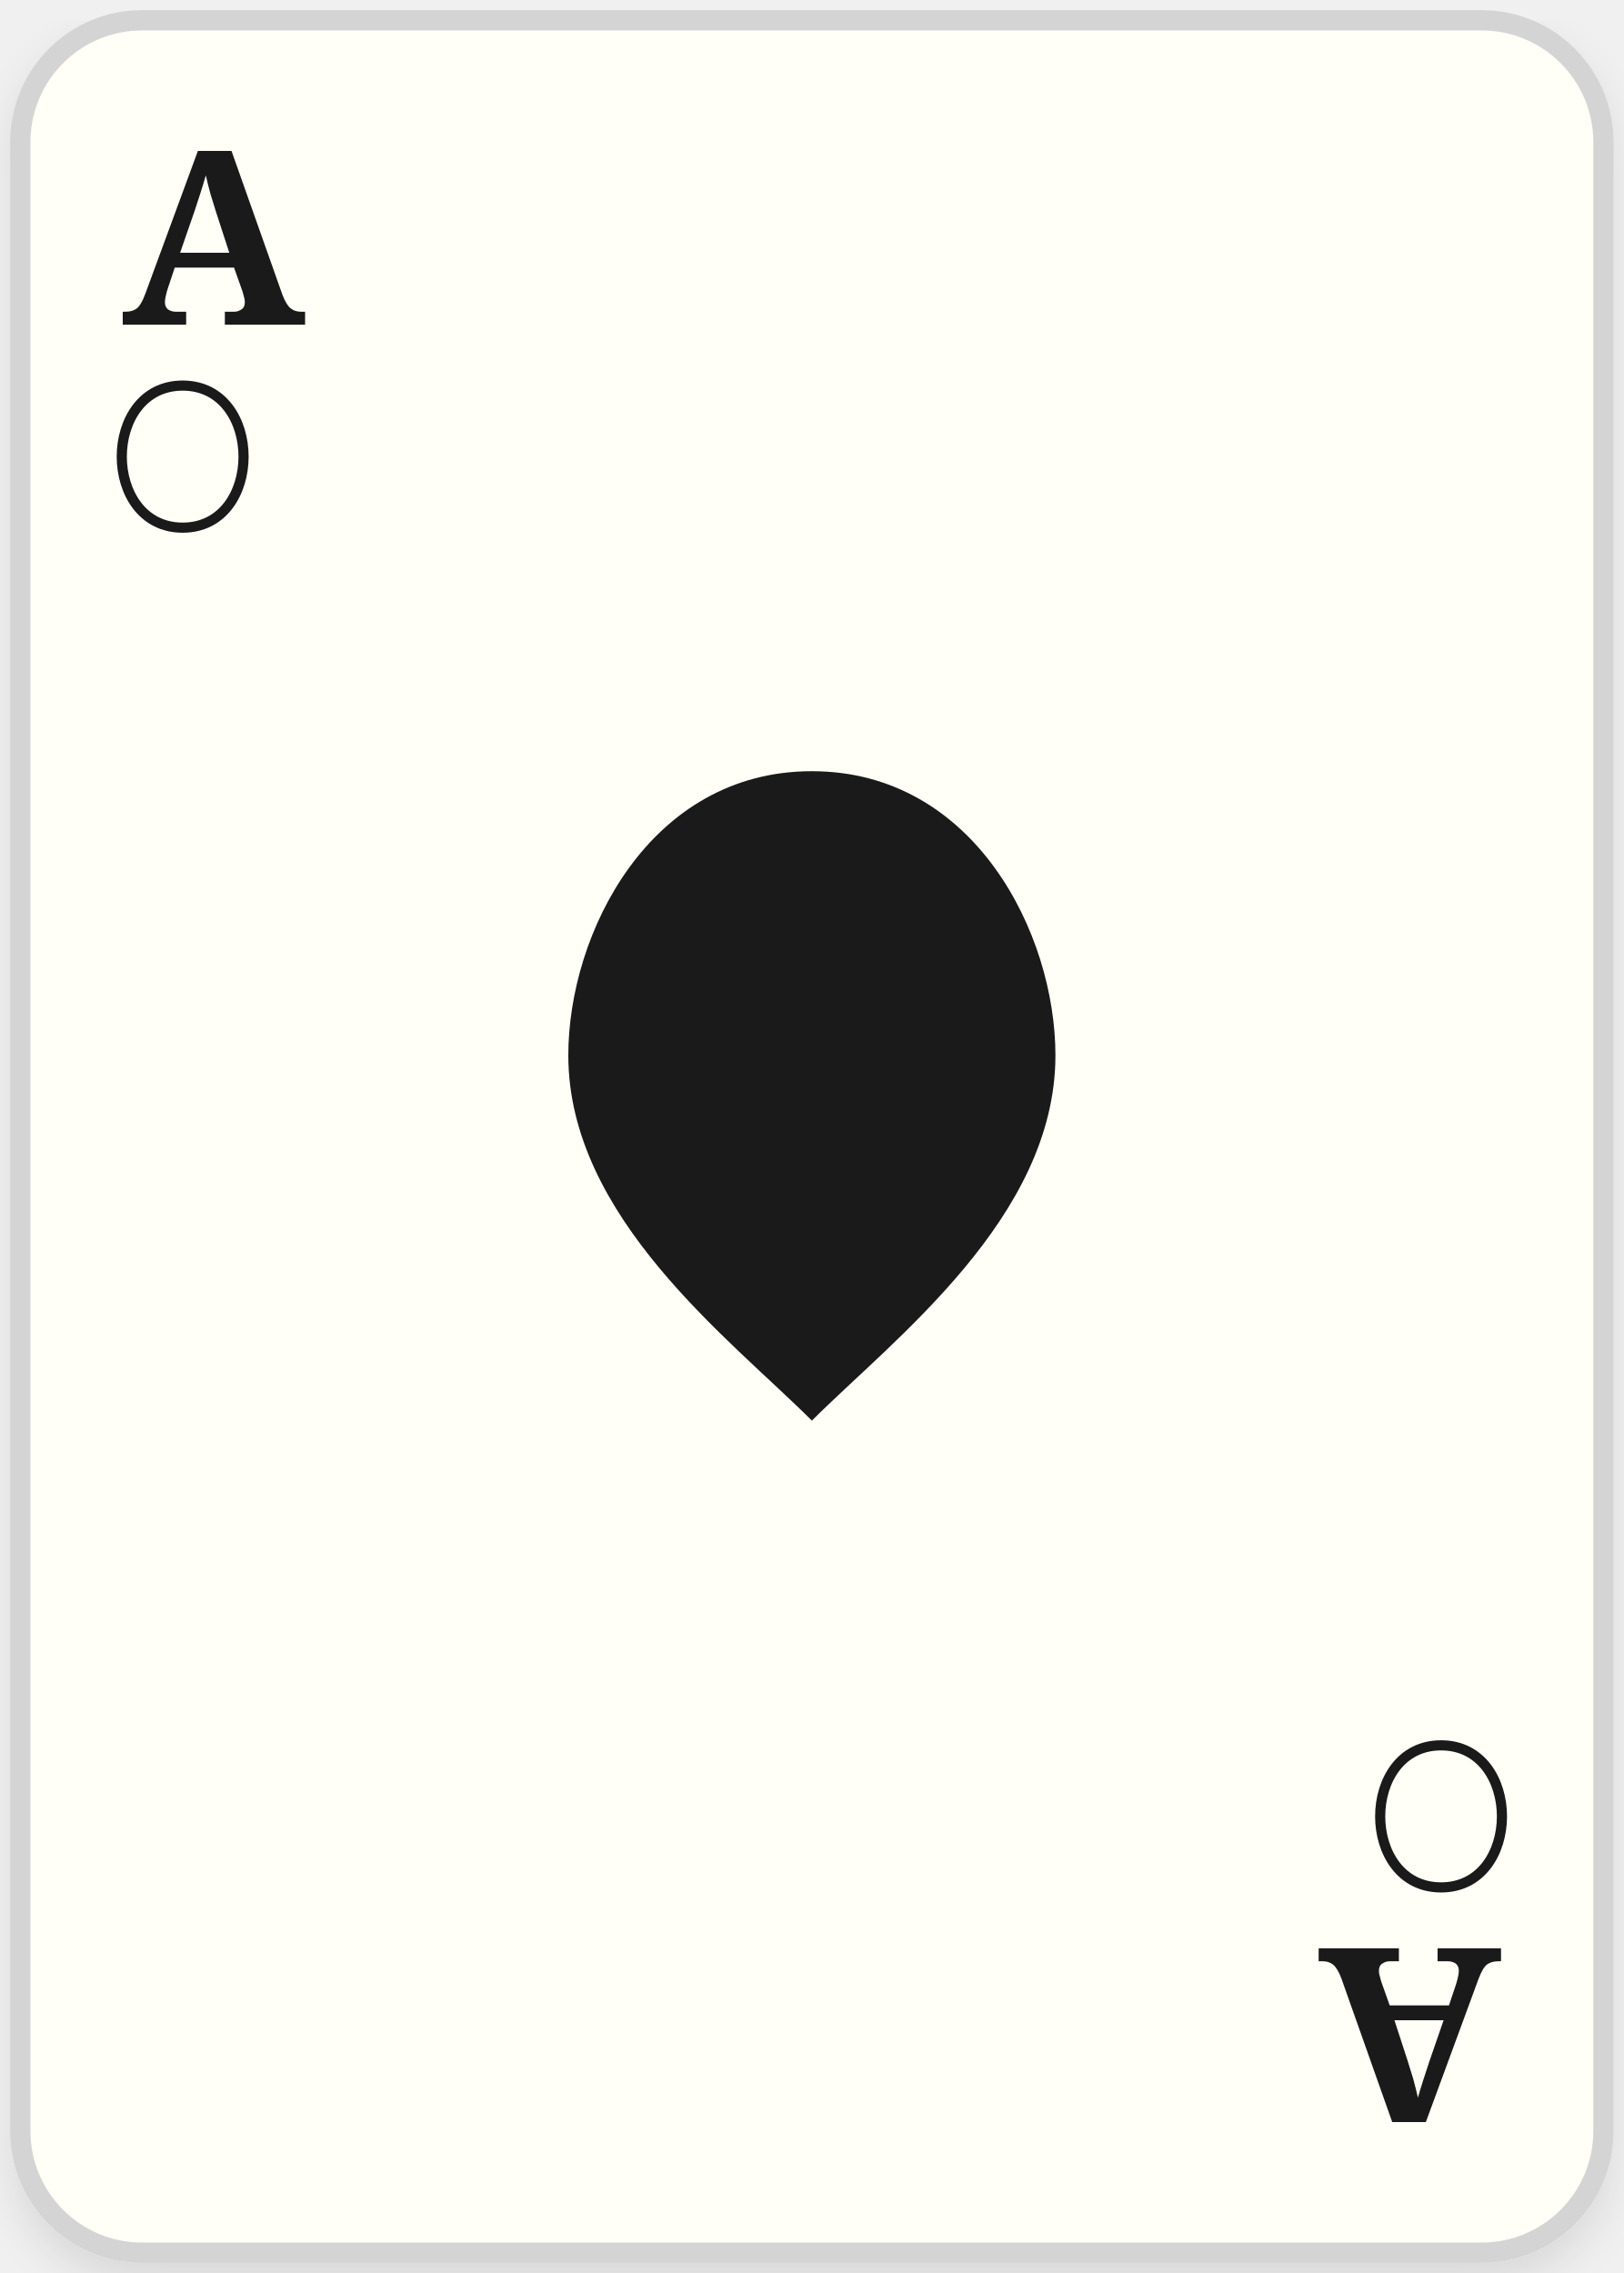
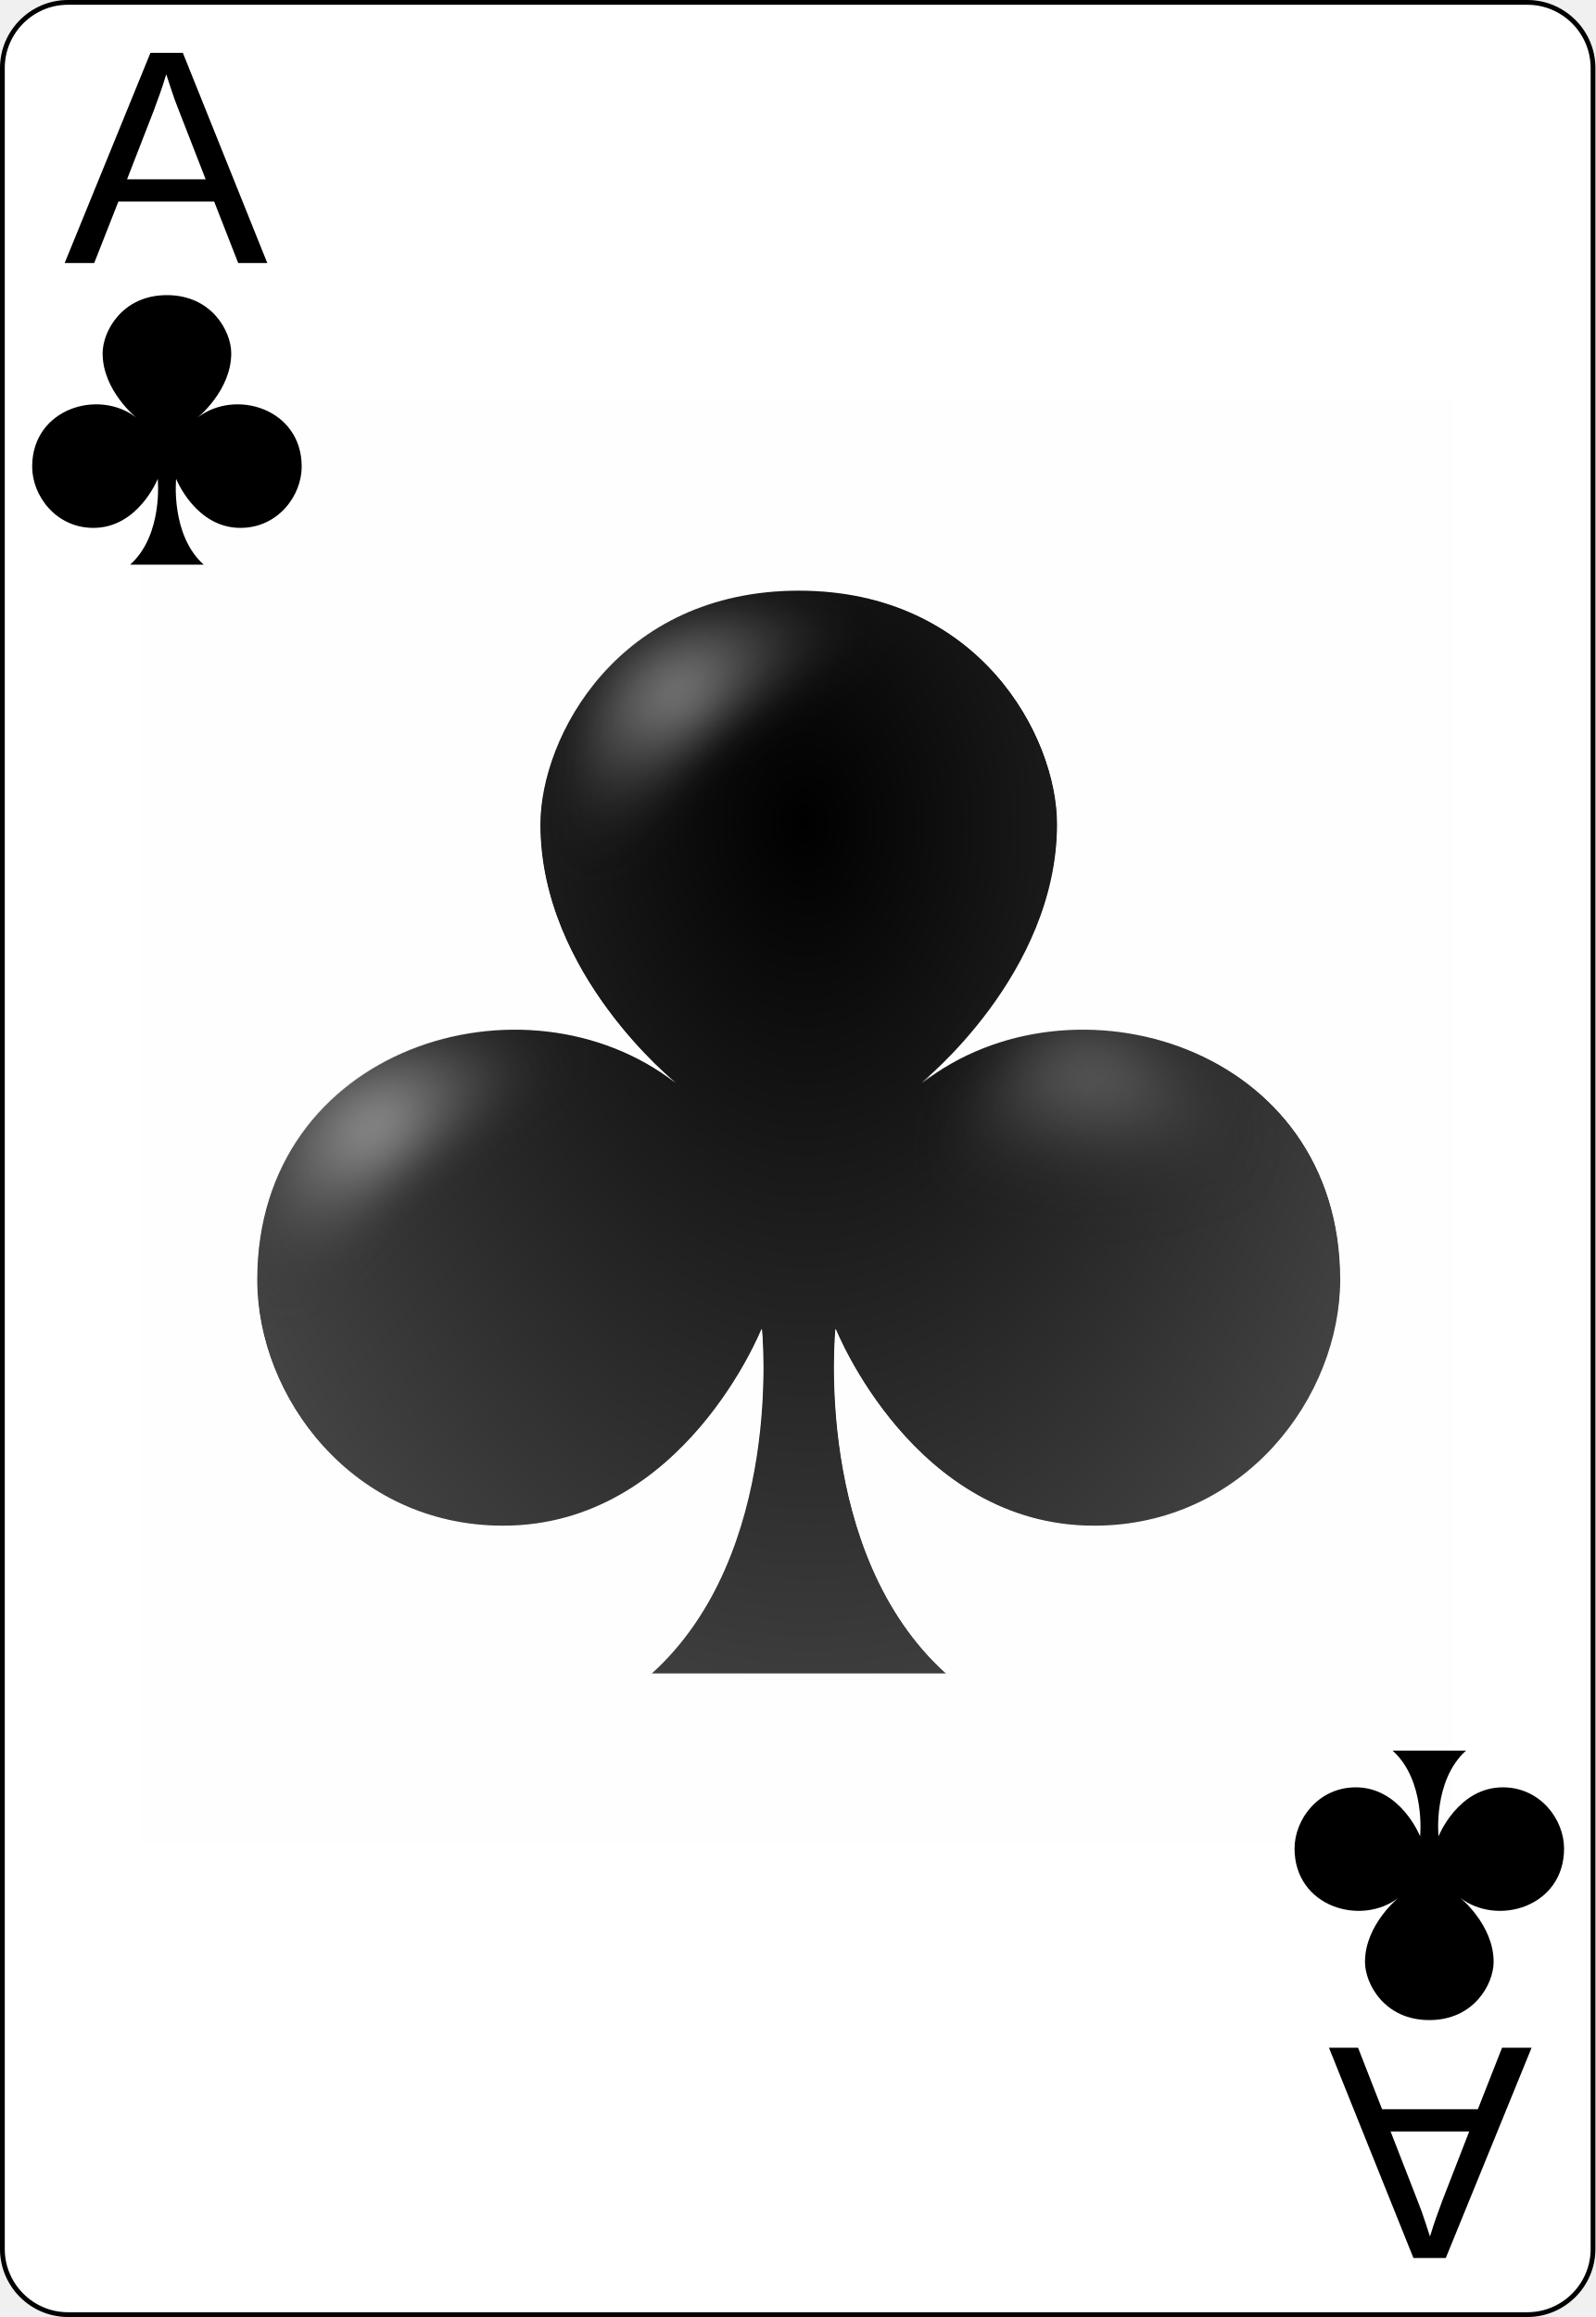
- <svg xmlns="http://www.w3.org/2000/svg" viewBox="0 0 80 112">
-   <defs>
-     <filter id="shadow" x="-2%" y="-2%" width="104%" height="104%">
-       <feDropShadow dx="0" dy="1" stdDeviation="1" flood-opacity="0.1" />
+ <svg xmlns="http://www.w3.org/2000/svg" xmlns:xlink="http://www.w3.org/1999/xlink" width="167.087pt" height="242.667pt" viewBox="0 0 167.087 242.667" xml:space="preserve" id="svg2" version="1.1">
+   <defs id="defs41">
+     <radialGradient xlink:href="#linearGradient2984" id="radialGradient3760" cx="48.231" cy="18.138" fx="48.231" fy="18.138" r="9.5" gradientUnits="userSpaceOnUse" gradientTransform="matrix(-1.560526,0.01828294,-0.02684055,-2.290953,123.9838,58.80911)" />
+     <linearGradient id="linearGradient2984">
+       <stop style="stop-color:#000000;stop-opacity:1;" offset="0" id="stop2986" />
+       <stop style="stop-color:#000000;stop-opacity:0.656;" offset="1" id="stop2988" />
+     </linearGradient>
+     <radialGradient xlink:href="#linearGradient3784" id="radialGradient3792" cx="171.487" cy="511.223" fx="171.487" fy="511.223" r="81.903" gradientTransform="matrix(1.152989,-0.6739155,0.3948202,0.6754904,-233.6326,270.4008)" gradientUnits="userSpaceOnUse" />
+     <linearGradient id="linearGradient3784">
+       <stop style="stop-color:#ffffff;stop-opacity:0.534;" offset="0" id="stop3786" />
+       <stop style="stop-color:#000000;stop-opacity:0;" offset="1" id="stop3788" />
+     </linearGradient>
+     <filter color-interpolation-filters="sRGB" id="filter3834" x="-0.139" width="1.279" y="-0.162" height="1.325">
+       <feGaussianBlur stdDeviation="9.511" id="feGaussianBlur3836" />
+     </filter>
+     <radialGradient r="81.903" fy="511.223" fx="171.487" cy="511.223" cx="171.487" gradientTransform="matrix(1.152989,-0.6739155,0.3948202,0.6754904,-233.6326,270.4008)" gradientUnits="userSpaceOnUse" id="radialGradient3855" xlink:href="#linearGradient3784-4" />
+     <linearGradient id="linearGradient3784-4">
+       <stop style="stop-color:#ffffff;stop-opacity:0.519;" offset="0" id="stop3786-8" />
+       <stop style="stop-color:#000000;stop-opacity:0;" offset="1" id="stop3788-6" />
+     </linearGradient>
+     <filter color-interpolation-filters="sRGB" id="filter3834-6" x="-0.139" width="1.279" y="-0.162" height="1.325">
+       <feGaussianBlur stdDeviation="9.511" id="feGaussianBlur3836-6" />
+     </filter>
+     <radialGradient r="81.903" fy="461.841" fx="181.694" cy="461.841" cx="181.694" gradientTransform="matrix(1.152989,-0.6739155,0.3948202,0.6754904,-233.6326,270.4008)" gradientUnits="userSpaceOnUse" id="radialGradient3916" xlink:href="#linearGradient3784-3" />
+     <linearGradient id="linearGradient3784-3">
+       <stop style="stop-color:#ffffff;stop-opacity:0.702;" offset="0" id="stop3786-86" />
+       <stop style="stop-color:#000000;stop-opacity:0;" offset="1" id="stop3788-2" />
+     </linearGradient>
+     <filter color-interpolation-filters="sRGB" id="filter3834-7" x="-0.139" width="1.279" y="-0.162" height="1.325">
+       <feGaussianBlur stdDeviation="9.511" id="feGaussianBlur3836-0" />
    </filter>
  </defs>
-   <rect x="1" y="1" width="78" height="110" rx="6" ry="6" fill="#fffef7" stroke="#d4d4d4" stroke-width="1" filter="url(#shadow)" />
-   <text x="6" y="16" font-family="Georgia, serif" font-size="12" font-weight="bold" fill="#1a1a1a">A</text>
-   <path d="M9 19 C5 19 5 26 9 26 C5 26 5 19 9 19 M9 19 C13 19 13 26 9 26 C13 26 13 19 9 19" stroke="#1a1a1a" stroke-width="0.5" fill="#1a1a1a" />
-   <g transform="rotate(180, 40, 56)">
-     <text x="6" y="16" font-family="Georgia, serif" font-size="12" font-weight="bold" fill="#1a1a1a">A</text>
-     <path d="M9 19 C5 19 5 26 9 26 C5 26 5 19 9 19 M9 19 C13 19 13 26 9 26 C13 26 13 19 9 19" stroke="#1a1a1a" stroke-width="0.5" fill="#1a1a1a" />
+   <g id="Layer_x0020_1" style="fill-rule:nonzero;clip-rule:nonzero;stroke:#000000;stroke-miterlimit:4;">
+     <path style="fill:#FFFFFF;stroke-width:0.5;" d="M166.837,235.548c0,3.777-3.087,6.869-6.871,6.869H7.111c-3.775,0-6.861-3.092-6.861-6.869V7.12C0.25,3.343,3.336,0.25,7.111,0.25h152.855    c3.784,0,6.871,3.093,6.871,6.87v228.428z" id="path5" />
+     <g style="stroke:none;" id="g7">
+       <g id="g9">
+ 				
+ 			</g>
+     </g>
+     <g id="g15">
+ 			
+ 		</g>
+     <g id="g19">
+ 			
+ 		</g>
+     <g style="stroke:none;" id="g23">
+       <g id="g25">
+ 				
+ 			</g>
+     </g>
+     <g style="stroke:none;" id="g31">
+       <g id="g33">
+ 				
+ 			</g>
+     </g>
  </g>
-   <path d="M40 38 C32 38 28 46 28 52 C28 60 36 66 40 70 C44 66 52 60 52 52 C52 46 48 38 40 38 Z M40 70 L40 74 M36 74 L44 74" fill="#1a1a1a" />
+   <text xml:space="preserve" style="font-size:32px;font-style:normal;font-weight:normal;line-height:125%;letter-spacing:0px;word-spacing:0px;fill:#000000;fill-opacity:1;stroke:none;font-family:Bitstream Vera Sans" x="6.711" y="27.548" id="text3788">
+     <tspan id="tspan3790" x="6.711" y="27.548" style="font-style:normal;font-variant:normal;font-weight:normal;font-stretch:normal;font-family:Arial;-inkscape-font-specification:Arial">A</tspan>
+   </text>
+   <g transform="matrix(0.206146,0,0,0.206146,8.870546,16.51276)" id="g3804">
+     <g id="layer1-1" transform="matrix(28.96992,0,0,28.96992,-1031.537,-187.3767)">
+       <path style="fill:url(#radialGradient3760);fill-opacity:1" d="m 50.291,22.698 c 0,0 2.375,-1.9 2.375,-4.534 0,-1.542 -1.369,-4.102 -4.534,-4.102 -3.165,0 -4.534,2.561 -4.534,4.102 0,2.634 2.375,4.534 2.375,4.534 -2.638,-2.055 -7.341,-0.652 -7.341,3.455 0,2.056 1.68,4.318 4.318,4.318 3.165,0 4.534,-3.455 4.534,-3.455 0,0 0.402,3.938 -1.943,6.046 h 5.182 c -2.345,-2.107 -1.943,-6.046 -1.943,-6.046 0,0 1.369,3.455 4.534,3.455 2.639,0 4.318,-2.263 4.318,-4.318 0,-4.107 -4.703,-5.51 -7.341,-3.455 z" id="cl" />
+     </g>
+     <path transform="matrix(1.109126,0,0,1.207169,-37.34915,-111.3423)" id="path3762" d="m 117.301,604.266 c 0,0 -8.068,-94.95 22.857,-122.857 34.761,-31.369 140,-11.429 140,-11.429 0,0 -71.54,24.838 -100,48.571 -27.21,22.692 -62.857,85.714 -62.857,85.714 z" style="fill:url(#radialGradient3792);fill-opacity:1;stroke:none;filter:url(#filter3834)" />
+     <path transform="matrix(1.109126,0,0,1.207169,117.2523,-332.2654)" id="path3762-6" d="m 117.301,604.266 c 0,0 -8.068,-94.95 22.857,-122.857 34.761,-31.369 140,-11.429 140,-11.429 0,0 -71.54,24.838 -100,48.571 -27.21,22.692 -62.857,85.714 -62.857,85.714 z" style="fill:url(#radialGradient3855);fill-opacity:1;stroke:none;filter:url(#filter3834-6)" />
+     <path transform="matrix(1.142038,0.7029084,-0.8418848,1.367838,729.3719,-305.0747)" id="path3762-7" d="m 117.301,604.266 c 0,0 -8.068,-94.95 22.857,-122.857 34.761,-31.369 140,-11.429 140,-11.429 0,0 -71.54,24.838 -100,48.571 -27.21,22.692 -62.857,85.714 -62.857,85.714 z" style="fill:url(#radialGradient3916);fill-opacity:1;stroke:none;filter:url(#filter3834-7)" />
+     <path id="rect3015" d="m 28.356,122.025 0,734.281 667.156,0 0,-734.281 -667.156,0 z m 334.281,97.625 c 91.69,0 131.375,74.172 131.375,118.844 0,76.307 -68.812,131.344 -68.812,131.344 76.423,-59.533 212.656,-18.886 212.656,100.094 0,59.533 -48.642,125.094 -125.094,125.094 -91.69,0 -131.344,-100.094 -131.344,-100.094 0,0 -11.653,114.117 56.281,175.156 l -150.125,0 c 67.934,-61.069 56.312,-175.156 56.312,-175.156 0,0 -39.654,100.094 -131.344,100.094 -76.423,0 -125.094,-65.532 -125.094,-125.094 0,-118.979 136.234,-159.627 212.656,-100.094 0,0 -68.812,-55.037 -68.812,-131.344 0,-44.643 39.654,-118.844 131.344,-118.844 z" style="fill:#fffeff;fill-opacity:1;fill-rule:nonzero;stroke:none" />
+   </g>
+   <g transform="matrix(1.485651,0,0,1.485651,-54.02466,10.01807)" id="layer1-1-4">
+     <path id="cl-9" d="m 50.291,22.698 c 0,0 2.375,-1.9 2.375,-4.534 0,-1.542 -1.369,-4.102 -4.534,-4.102 -3.165,0 -4.534,2.561 -4.534,4.102 0,2.634 2.375,4.534 2.375,4.534 -2.638,-2.055 -7.341,-0.652 -7.341,3.455 0,2.056 1.68,4.318 4.318,4.318 3.165,0 4.534,-3.455 4.534,-3.455 0,0 0.402,3.938 -1.943,6.046 h 5.182 c -2.345,-2.107 -1.943,-6.046 -1.943,-6.046 0,0 1.369,3.455 4.534,3.455 2.639,0 4.318,-2.263 4.318,-4.318 0,-4.107 -4.703,-5.51 -7.341,-3.455 z" style="fill:#000000" />
+   </g>
+   <text xml:space="preserve" style="font-size:32px;font-style:normal;font-weight:normal;line-height:125%;letter-spacing:0px;word-spacing:0px;fill:#000000;fill-opacity:1;stroke:none;font-family:Bitstream Vera Sans" x="-160.464" y="-214.467" id="text3788-8" transform="scale(-1,-1)">
+     <tspan id="tspan3790-7" x="-160.464" y="-214.467" style="font-style:normal;font-variant:normal;font-weight:normal;font-stretch:normal;font-family:Arial;-inkscape-font-specification:Arial">A</tspan>
+   </text>
+   <g transform="matrix(-1.485651,0,0,-1.485651,221.1992,232.4618)" id="layer1-1-4-1">
+     <path id="cl-9-7" d="m 50.291,22.698 c 0,0 2.375,-1.9 2.375,-4.534 0,-1.542 -1.369,-4.102 -4.534,-4.102 -3.165,0 -4.534,2.561 -4.534,4.102 0,2.634 2.375,4.534 2.375,4.534 -2.638,-2.055 -7.341,-0.652 -7.341,3.455 0,2.056 1.68,4.318 4.318,4.318 3.165,0 4.534,-3.455 4.534,-3.455 0,0 0.402,3.938 -1.943,6.046 h 5.182 c -2.345,-2.107 -1.943,-6.046 -1.943,-6.046 0,0 1.369,3.455 4.534,3.455 2.639,0 4.318,-2.263 4.318,-4.318 0,-4.107 -4.703,-5.51 -7.341,-3.455 z" style="fill:#000000" />
+   </g>
</svg>
